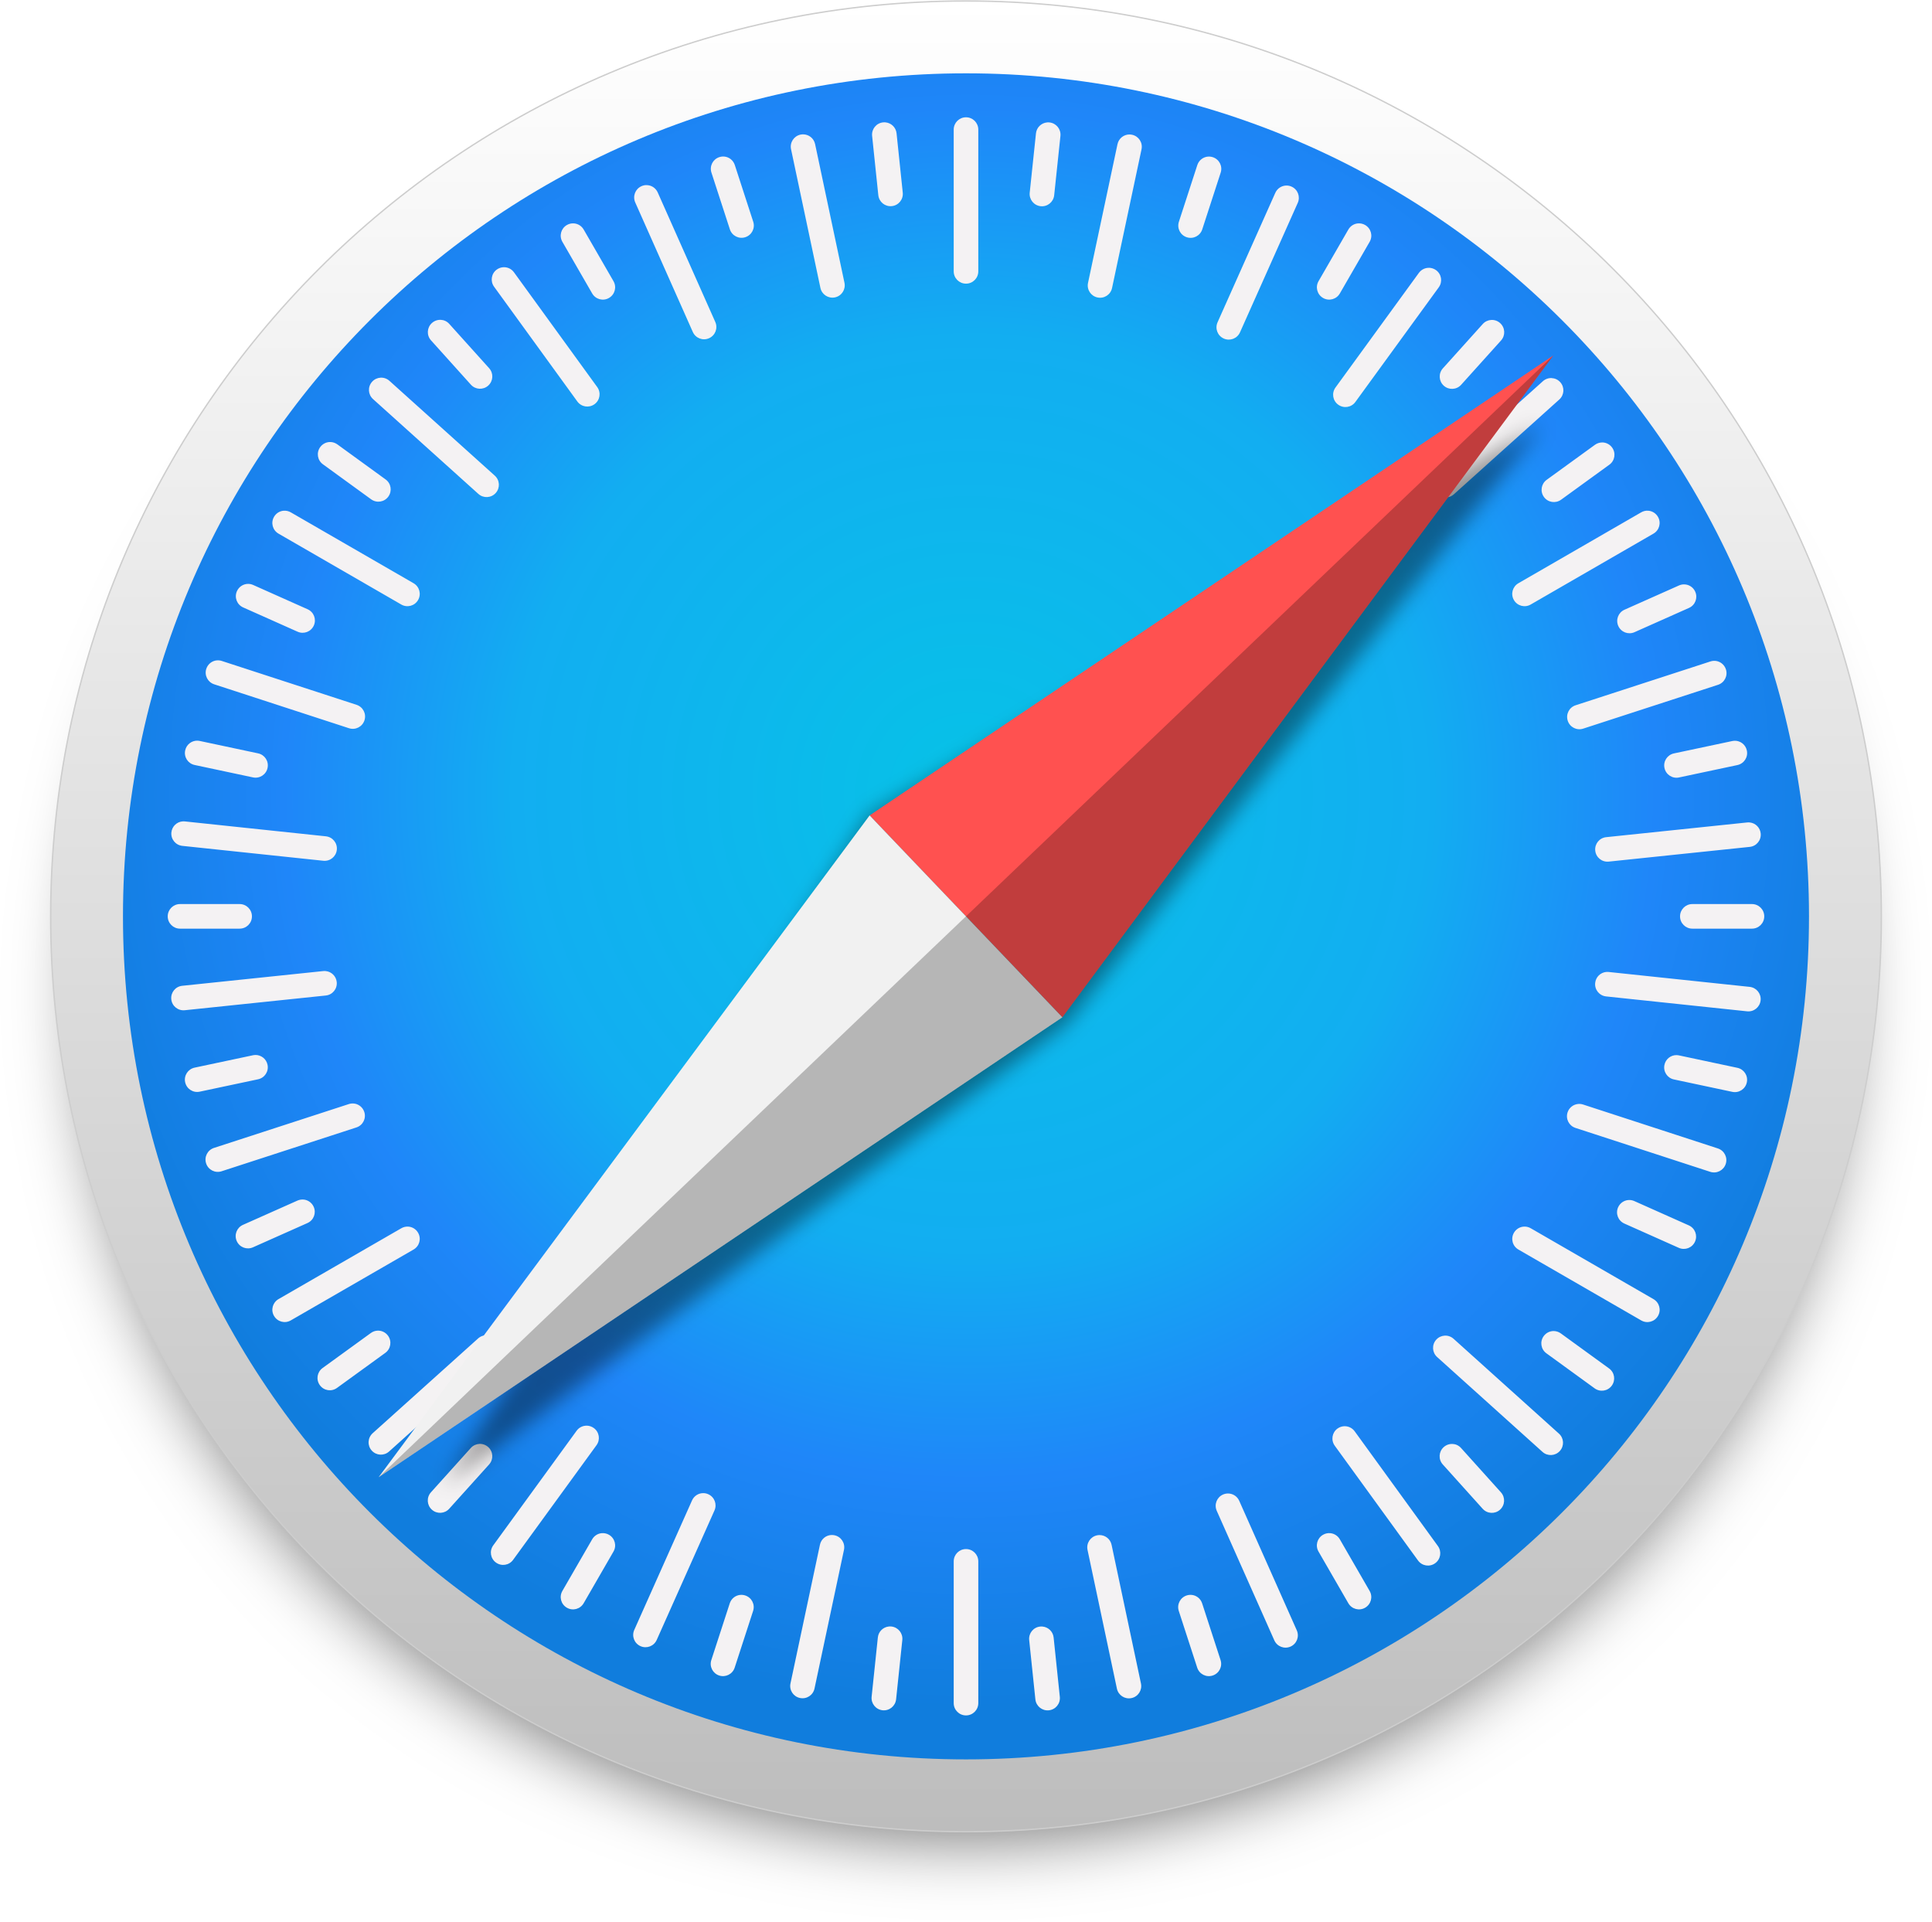
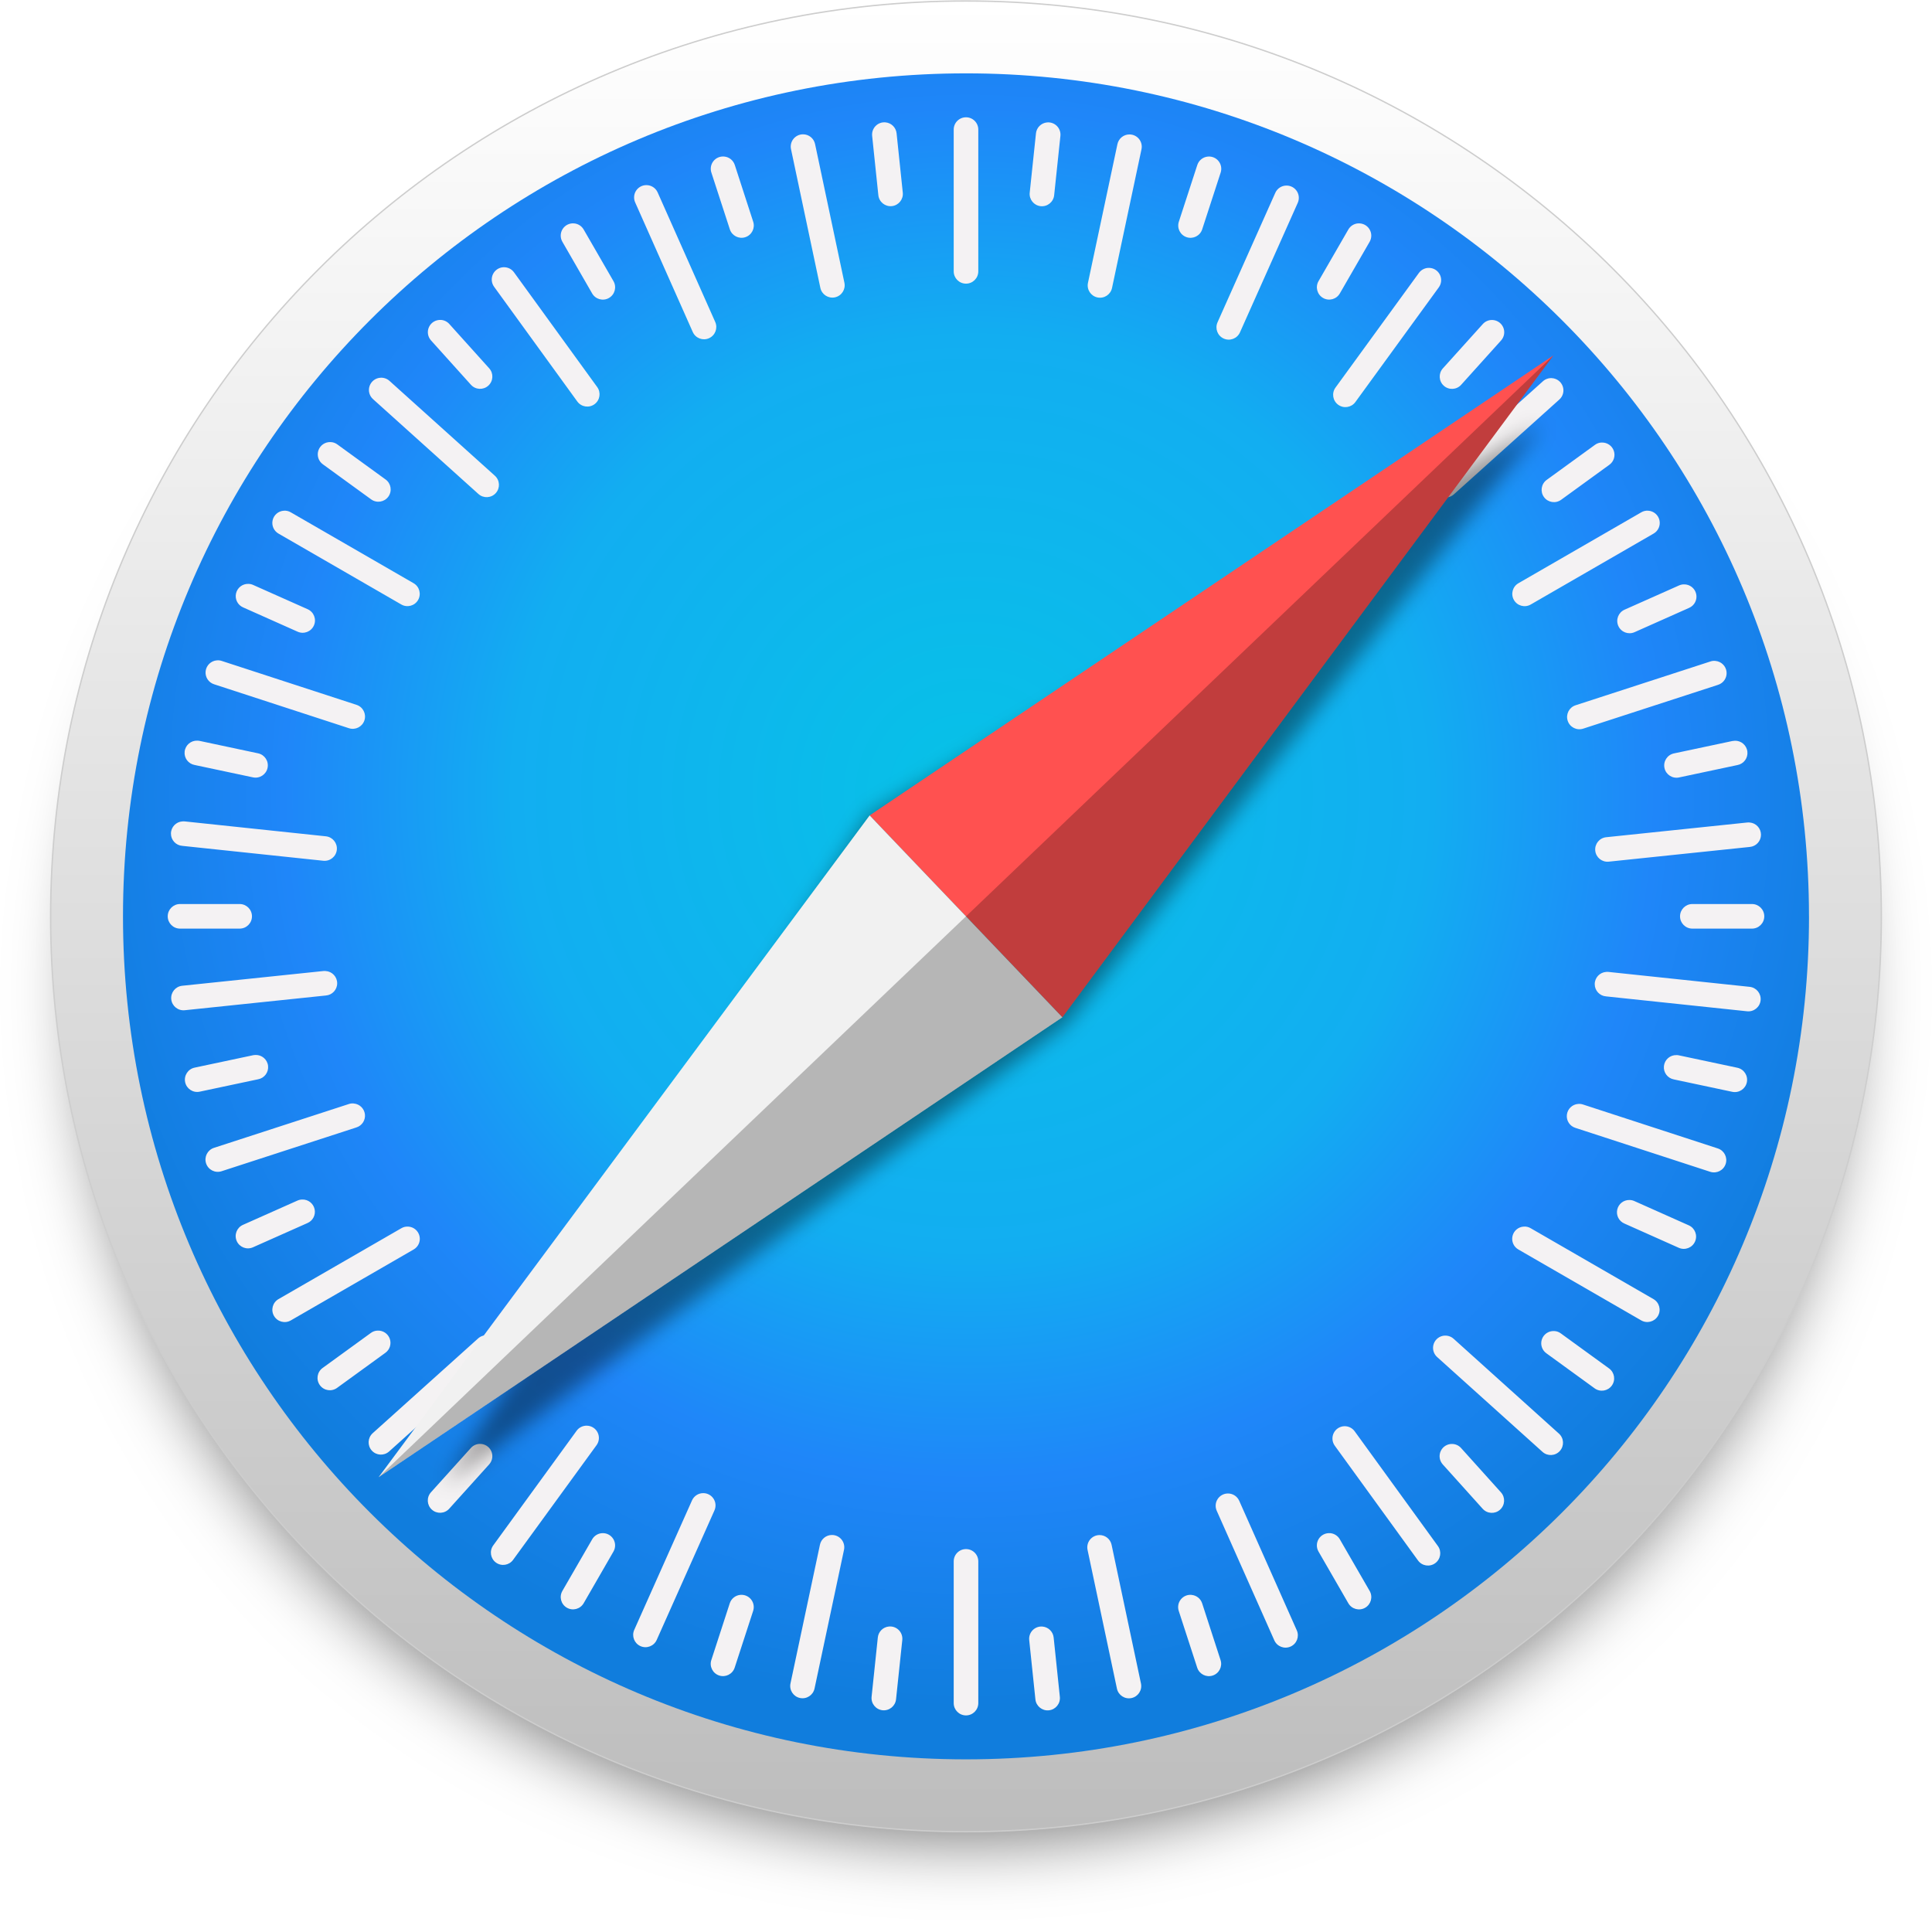
- <svg xmlns="http://www.w3.org/2000/svg" xmlns:xlink="http://www.w3.org/1999/xlink" width="66.166mm" height="65.804mm" viewBox="0 0 66.166 65.804">
+ <svg xmlns="http://www.w3.org/2000/svg" xmlns:xlink="http://www.w3.org/1999/xlink" width="250.076" height="248.707" viewBox="0 0 66.166 65.804">
  <defs>
    <linearGradient id="b">
      <stop offset="0" stop-color="#06c2e7" />
      <stop offset=".25" stop-color="#0db8ec" />
      <stop offset=".5" stop-color="#12aef1" />
      <stop offset=".75" stop-color="#1f86f9" />
      <stop offset="1" stop-color="#107ddd" />
    </linearGradient>
    <linearGradient id="a">
      <stop offset="0" stop-color="#bdbdbd" />
      <stop offset="1" stop-color="#fff" />
    </linearGradient>
-     <linearGradient xlink:href="#a" id="d" x1="412.975" x2="412.975" y1="237.608" y2="59.392" gradientTransform="translate(206.7902 159.7726) scale(.35154)" gradientUnits="userSpaceOnUse" />
+     <linearGradient xlink:href="#a" id="d" x1="412.975" x2="412.975" y1="237.608" y2="59.392" gradientTransform="translate(206.79 159.773)scale(.35154)" gradientUnits="userSpaceOnUse" />
    <filter id="f" width="1.042" height="1.045" x="-.021" y="-.022" color-interpolation-filters="sRGB">
      <feGaussianBlur stdDeviation=".958" />
    </filter>
    <filter id="c" width="1.096" height="1.096" x="-.048" y="-.048" color-interpolation-filters="sRGB">
      <feGaussianBlur stdDeviation="3.564" />
    </filter>
-     <radialGradient xlink:href="#b" id="e" cx="413.061" cy="136.818" r="82.125" fx="413.061" fy="136.818" gradientTransform="translate(194.5447 155.5804) scale(.38143)" gradientUnits="userSpaceOnUse" />
+     <radialGradient xlink:href="#b" id="e" cx="413.061" cy="136.818" r="82.125" fx="413.061" fy="136.818" gradientTransform="translate(194.545 155.58)scale(.38143)" gradientUnits="userSpaceOnUse" />
  </defs>
-   <path d="M502.083 148.5a89.108 89.108 0 0 1-89.108 89.108A89.108 89.108 0 0 1 323.867 148.5 89.108 89.108 0 0 1 412.975 59.392 89.108 89.108 0 0 1 502.083 148.5Z" filter="url(#c)" opacity=".53" paint-order="markers stroke fill" transform="matrix(.33865 0 0 .3261 -106.7696 -14.47833)" />
-   <path fill="url(#d)" stroke="#cdcdcd" stroke-linecap="round" stroke-linejoin="round" stroke-width=".093" d="M383.294 211.977a31.325 31.325 0 0 1-31.325 31.325 31.325 31.325 0 0 1-31.325-31.325 31.325 31.325 0 0 1 31.325-31.325 31.325 31.325 0 0 1 31.325 31.325z" paint-order="markers stroke fill" transform="translate(-318.8856 -180.595)" />
-   <path fill="url(#e)" d="M380.839 211.977a28.871 28.871 0 0 1-28.871 28.871 28.871 28.871 0 0 1-28.871-28.871 28.871 28.871 0 0 1 28.871-28.871 28.871 28.871 0 0 1 28.871 28.871z" paint-order="markers stroke fill" transform="translate(-318.8856 -180.595)" />
-   <path fill="#f4f2f3" d="M33.083 4.017c-.233 0-.421.188-.421.421V9.293c0 .233.188.421.421.421.233 0 .421-.188.421-.421V4.438c0-.233-.188-.421-.421-.421zm-2.754.174c-.028-.003-.057-.003-.086 0-.232.024-.399.23-.375.462l.212 2.031c.024.232.23.399.462.375.232-.024.399-.23.375-.462l-.212-2.031c-.021-.203-.182-.356-.377-.375zm5.527.002c-.195.019-.356.172-.377.375l-.214 2.031c-.024.232.143.438.375.463.232.024.438-.143.463-.375l.214-2.031c.024-.232-.143-.438-.375-.463-.029-.003-.058-.003-.085-.001zm-8.355.408c-.028 0-.057.003-.085.009-.228.048-.373.271-.325.499l1.006 4.75c.048.228.271.373.499.325.228-.048.373-.271.325-.499l-1.006-4.75c-.042-.2-.218-.335-.414-.334zm11.184.004c-.196-.002-.372.134-.414.334l-1.009 4.749c-.049.228.096.451.324.499.228.049.451-.096.499-.324l1.009-4.749c.049-.228-.096-.451-.324-.499-.029-.006-.057-.009-.085-.009zM24.801 5.362c-.054-.005-.111.001-.166.019-.222.072-.342.308-.27.53l.631 1.942c.072.222.309.342.53.27.222-.072.342-.309.27-.53l-.631-1.942c-.054-.166-.201-.276-.364-.29zm16.568.001c-.163.014-.31.123-.364.29l-.631 1.942c-.072.222.048.458.27.53.222.072.458-.048.53-.27l.631-1.942c.072-.222-.048-.458-.27-.53-.055-.018-.112-.024-.166-.019zm-19.237.976c-.055.001-.11.013-.163.037-.213.095-.308.342-.214.556l1.972 4.437c.095.213.342.308.556.214.213-.095.309-.342.214-.556l-1.972-4.437c-.071-.16-.228-.254-.392-.25zm21.937.015c-.164-.003-.321.09-.393.25l-1.978 4.434c-.095.213-0.0.461.213.556.213.095.461 0.0.556-.213L44.445 6.947c.095-.213 0-.461-.213-.556-.053-.024-.109-.036-.163-.037zM19.654 7.65c-.081-.006-.164.012-.24.056-.202.117-.271.373-.154.575l1.021 1.769c.117.202.373.271.575.154.202-.117.271-.373.154-.575L19.989 7.86c-.073-.126-.2-.2-.335-.21zm26.859 0c-.135.009-.262.084-.335.21l-1.021 1.769c-.117.202-.048.458.154.575.202.117.458.048.575-.154l1.021-1.769c.117-.202.048-.458-.154-.575-.076-.044-.159-.061-.24-.056zM17.247 9.151c-.081.003-.162.029-.233.08-.189.137-.23.399-.093.588l2.851 3.93c.137.189.399.23.588.094.189-.137.23-.399.093-.588l-2.851-3.93c-.086-.118-.22-.178-.355-.174zm31.701.021c-.135-.005-.269.056-.355.173l-2.856 3.926c-.137.189-.096.451.093.588.189.137.451.096.588-.093l2.856-3.926c.137-.189.096-.451-.093-.588-.071-.051-.152-.078-.233-.081zm-33.852 1.782c-.107-.006-.217.03-.304.108-.173.156-.187.421-.031.594l1.366 1.518c.156.173.421.187.594.031.173-.156.187-.421.031-.595l-1.366-1.518c-.078-.087-.183-.134-.291-.139zm35.976.003c-.107.006-.213.052-.291.139l-1.366 1.518c-.156.173-.142.439.031.595.173.156.438.142.594-.031l1.367-1.518c.156-.173.142-.439-.031-.595-.087-.078-.196-.114-.304-.108zm-38.037 1.977c-.107.006-.213.052-.291.139-.156.173-.142.438.031.594l3.608 3.248c.173.156.438.142.594-.031.156-.173.142-.438-.031-.594l-3.609-3.248c-.087-.078-.196-.114-.304-.108zm40.108.014c-.107-.006-.217.03-.304.108l-3.611 3.246c-.173.156-.188.421-.032.594.156.173.421.188.595.032l3.611-3.246c.173-.156.188-.421.032-.594-.078-.087-.183-.134-.291-.139zm-41.822 2.19c-.135-.005-.269.056-.355.174-.137.189-.096.451.093.588l1.652 1.2c.189.137.451.096.588-.093.137-.189.096-.451-.093-.588l-1.652-1.2c-.071-.051-.152-.078-.233-.081zm43.535.015c-.081.003-.162.029-.233.08l-1.653 1.199c-.189.137-.231.399-.094.588.137.189.399.23.588.093l1.653-1.199c.189-.137.23-.399.093-.588-.086-.118-.22-.178-.355-.174zM9.719 17.49c-.135.009-.262.084-.335.21-.117.202-.048.458.154.575l4.205 2.428c.202.117.458.048.575-.154.117-.202.048-.458-.154-.575l-4.205-2.428c-.076-.044-.159-.061-.24-.056zm46.727 0c-.081-.006-.164.012-.24.056l-4.205 2.428c-.202.117-.271.373-.154.575.117.202.373.271.575.154l4.205-2.428c.202-.117.271-.373.154-.575-.073-.126-.2-.2-.335-.21zm-47.939 2.506c-.164-.004-.321.09-.393.25-.095.213-0.0.461.213.556l1.865.832c.213.095.461 0.0.556-.213.095-.213-0-.461-.213-.556l-1.865-.832c-.053-.024-.109-.036-.163-.037zm49.158.017c-.055.001-.11.013-.164.037l-1.866.831c-.213.095-.308.343-.213.556.095.213.343.308.556.213l1.866-.831c.213-.095.308-.343.213-.556-.071-.16-.228-.253-.392-.25zM7.429 22.615c-.163.014-.31.123-.364.289-.072.222.048.458.27.531l4.616 1.504c.222.072.458-.048.531-.27.072-.222-.048-.458-.27-.531L7.595 22.635c-.055-.018-.112-.024-.166-.019zm51.315.018c-.054-.005-.111.001-.166.019l-4.617 1.501c-.222.072-.342.309-.27.53.072.222.309.342.53.27l4.617-1.501c.222-.072.342-.309.27-.53-.054-.166-.201-.276-.364-.29zM6.756 25.365c-.196-.002-.372.134-.414.334-.049.228.096.451.324.499l1.998.425c.228.049.451-.096.499-.324.049-.228-.096-.451-.324-.499l-1.998-.425c-.029-.006-.057-.009-.085-.009zm52.655.004c-.028 0-.056.004-.085.009l-1.998.424c-.228.049-.373.271-.324.499.049.228.271.373.499.324l1.998-.424c.228-.049.373-.271.324-.499-.042-.2-.218-.335-.414-.334zM6.247 28.13c-.195.019-.356.172-.377.375-.025.232.142.438.374.463l4.828.51c.232.025.438-.142.463-.374.025-.232-.142-.438-.374-.463l-4.828-.51c-.029-.003-.058-.003-.085-0zm53.676.036c-.028-.003-.057-.003-.086 0l-4.829.504c-.232.024-.399.23-.375.462.024.232.23.399.462.375l4.829-.504c.232-.024.399-.23.375-.462-.021-.203-.182-.356-.377-.375zM6.165 30.961c-.233 0-.421.188-.421.421 0 .233.188.421.421.421h2.042c.233 0 .421-.188.421-.421 0-.233-.188-.421-.421-.421zm51.793 0c-.233 0-.421.188-.421.421 0.0.233.188.421.421.421h2.042c.233 0 .421-.188.421-.421 0-.233-.188-.421-.421-.421zM11.155 33.256c-.028-.003-.056-.003-.085 0l-4.829.504c-.232.024-.399.23-.375.462.024.232.23.399.462.375l4.829-.504c.232-.024.399-.23.375-.462-.021-.203-.182-.356-.377-.375zm43.853.03c-.195.019-.356.172-.377.375-.025.232.142.438.374.463l4.828.51c.232.025.438-.143.463-.374.025-.232-.143-.438-.374-.463l-4.828-.51c-.029-.003-.058-.003-.086-0zm-46.26 2.844c-.028 0-.057.003-.085.009l-1.998.424c-.228.049-.373.271-.324.499.049.228.271.373.499.324l1.998-.424c.228-.049.373-.271.324-.499-.042-.2-.218-.335-.414-.334zm48.669.004c-.196-.002-.372.134-.414.334-.049.228.096.451.324.499l1.998.425c.228.049.451-.096.499-.324.049-.228-.096-.451-.324-.499l-1.998-.425c-.029-.006-.057-.009-.085-.009zm-45.305 1.658c-.054-.005-.111.001-.166.019L7.329 39.312c-.222.072-.342.309-.27.53.072.222.309.342.53.27l4.617-1.501c.222-.072.342-.309.27-.53-.054-.166-.201-.276-.364-.29zm41.937.015c-.163.014-.31.123-.364.289-.072.222.048.458.27.531l4.616 1.504c.222.072.458-.048.531-.27.072-.222-.048-.458-.27-.531l-4.616-1.504c-.055-.018-.112-.024-.166-.019zm-43.699 3.273c-.055.001-.11.013-.163.036l-1.866.831c-.213.095-.308.343-.213.556.095.213.343.308.556.213l1.866-.831c.213-.095.308-.343.213-.556-.071-.16-.228-.253-.392-.25zm45.459.016c-.164-.004-.321.09-.393.25-.095.213-0.0.461.213.556l1.865.832c.213.095.461 0.0.556-.213.095-.213 0-.461-.213-.556l-1.865-.832c-.053-.024-.109-.036-.163-.037zm-41.826.912c-.081-.006-.164.012-.24.056L9.538 44.49c-.202.117-.271.373-.154.575.117.202.373.271.575.154l4.205-2.427c.202-.117.271-.373.154-.575-.073-.126-.2-.2-.335-.21zm38.2 0c-.135.009-.262.084-.335.21-.117.202-.048.459.154.575l4.205 2.427c.202.117.459.048.575-.154.117-.202.048-.458-.154-.575l-4.205-2.428c-.076-.044-.159-.061-.24-.056zm-39.249 3.562c-.081.003-.162.029-.233.081l-1.653 1.199c-.189.137-.231.399-.094.588.137.189.399.231.588.093l1.653-1.199c.189-.137.231-.399.094-.588-.086-.118-.22-.179-.355-.174zm40.288.014c-.135-.005-.269.056-.355.174-.137.189-.096.451.093.588l1.652 1.2c.189.137.451.096.588-.093.137-.189.096-.451-.093-.588l-1.652-1.2c-.071-.051-.152-.078-.233-.081zm-36.544.145c-.107-.006-.217.03-.304.108l-3.611 3.246c-.173.156-.188.421-.032.594.156.173.421.188.594.032l3.611-3.246c.173-.156.188-.421.032-.594-.078-.087-.183-.134-.291-.139zm32.8.012c-.107.006-.213.052-.291.139-.156.173-.142.438.031.594l3.608 3.248c.173.156.439.142.595-.031.156-.173.142-.438-.031-.594l-3.609-3.248c-.087-.078-.196-.114-.304-.108zm-29.375 3.084c-.135-.005-.27.055-.355.173l-2.856 3.926c-.137.189-.096.451.093.588.189.137.451.096.588-.093l2.856-3.926c.137-.189.096-.451-.093-.588-.071-.051-.152-.078-.233-.081zm25.936.018c-.081.003-.162.029-.233.08-.189.137-.23.399-.094.588l2.851 3.93c.137.189.399.231.588.094.189-.137.23-.399.094-.588l-2.851-3.93c-.086-.118-.22-.178-.355-.174zm-29.623.606c-.107.006-.213.052-.291.139l-1.366 1.518c-.156.173-.142.439.031.595.173.156.438.142.594-.031l1.367-1.518c.156-.173.142-.439-.031-.595-.087-.078-.196-.114-.304-.108zm33.331.002c-.107-.006-.217.03-.304.108-.173.156-.187.421-.031.594l1.366 1.518c.156.173.421.187.594.031.173-.156.187-.421.031-.595l-1.366-1.518c-.078-.087-.183-.134-.291-.139zm-25.655 1.684c-.164-.004-.321.09-.392.25l-1.978 4.434c-.095.213-0.0.461.213.556.213.095.461 0.0.556-.213l1.978-4.434c.095-.213 0-.461-.213-.556-.053-.024-.109-.036-.163-.037zm17.956.012c-.055.001-.11.013-.164.036-.213.095-.308.342-.214.556l1.972 4.437c.095.213.343.308.556.214.213-.095.308-.342.214-.556l-1.972-4.437c-.071-.16-.228-.253-.392-.25zM20.616 52.505c-.135.009-.262.084-.335.21l-1.021 1.769c-.117.202-.048.458.154.575.202.117.458.048.575-.154l1.021-1.769c.117-.202.048-.458-.154-.575-.076-.044-.159-.061-.24-.056zm24.934 0c-.081-.006-.164.012-.24.056-.202.117-.271.373-.154.575l1.021 1.769c.117.202.373.271.575.154.202-.117.271-.373.154-.575l-1.021-1.769c-.073-.126-.2-.2-.335-.21zm-17.055.063c-.196-.002-.372.134-.414.334l-1.009 4.749c-.049.228.096.451.324.499.228.049.451-.096.499-.324l1.009-4.749c.049-.228-.096-.451-.324-.499-.029-.006-.057-.009-.085-.009zm9.16.003c-.028 0-.056.003-.085.009-.228.048-.373.271-.325.499l1.006 4.75c.048.228.271.373.499.325.228-.048.373-.271.325-.499l-1.006-4.75c-.042-.2-.218-.335-.414-.334zm-4.572.479c-.233 0-.421.188-.421.421v4.855c0 .233.188.421.421.421.233 0 .421-.188.421-.421v-4.855c0-.233-.188-.421-.421-.421zm-7.727 1.569c-.163.014-.31.123-.364.29l-.631 1.942c-.072.222.048.458.27.53.222.072.458-.049.53-.27l.631-1.942c.072-.222-.048-.458-.27-.53-.055-.018-.112-.024-.166-.019zm15.45.001c-.054-.005-.111.001-.166.019-.222.072-.342.309-.27.53l.631 1.942c.072.222.309.342.53.27.222-.072.342-.308.27-.53l-.631-1.942c-.054-.166-.201-.276-.364-.29zm-10.365 1.082c-.195.019-.356.172-.377.375l-.213 2.031c-.024.232.143.438.375.463.232.024.438-.143.463-.375l.213-2.031c.024-.232-.143-.438-.375-.463-.029-.003-.058-.003-.085-0zm5.267.002c-.028-.003-.057-.003-.086 0-.232.024-.399.23-.375.462l.212 2.031c.024.232.23.399.462.375.232-.024.399-.23.375-.462l-.212-2.031c-.021-.203-.182-.356-.377-.375z" paint-order="markers stroke fill" />
-   <path d="m469.096 100.607-65.51 38.061-41.42 65.207 60.594-44.881z" filter="url(#f)" opacity=".409" paint-order="markers stroke fill" transform="translate(-112.0954 -20.8224) scale(.35154)" />
-   <path fill="#ff5150" d="m36.383 34.838-6.601-6.913 23.416-15.752z" paint-order="markers stroke fill" />
-   <path fill="#f1f1f1" d="m36.383 34.838-6.601-6.913-16.815 22.665z" paint-order="markers stroke fill" />
-   <path d="m12.967 50.59 23.416-15.752 16.815-22.665z" opacity=".243" />
+   <path d="M502.083 148.5a89.11 89.11 0 0 1-89.108 89.108 89.11 89.11 0 0 1-89.108-89.108 89.11 89.11 0 0 1 89.108-89.108 89.11 89.11 0 0 1 89.108 89.108" filter="url(#c)" opacity=".53" paint-order="markers stroke fill" transform="matrix(.33865 0 0 .3261 -106.77 -14.478)" />
+   <path fill="url(#d)" stroke="#cdcdcd" stroke-linecap="round" stroke-linejoin="round" stroke-width=".093" d="M383.294 211.977a31.325 31.325 0 0 1-31.325 31.325 31.325 31.325 0 0 1-31.326-31.325 31.325 31.325 0 0 1 31.326-31.325 31.325 31.325 0 0 1 31.325 31.325" paint-order="markers stroke fill" transform="translate(-318.886 -180.595)" />
+   <path fill="url(#e)" d="M380.84 211.977a28.87 28.87 0 0 1-28.871 28.87 28.87 28.87 0 0 1-28.871-28.87 28.87 28.87 0 0 1 28.87-28.87 28.87 28.87 0 0 1 28.871 28.87" paint-order="markers stroke fill" transform="translate(-318.886 -180.595)" />
+   <path fill="#f4f2f3" d="M33.083 4.017a.42.42 0 0 0-.421.42v4.856a.42.42 0 1 0 .842 0V4.438a.42.42 0 0 0-.421-.421m-2.754.174a.42.42 0 0 0-.46.463l.212 2.03a.42.42 0 1 0 .837-.087l-.212-2.03a.42.42 0 0 0-.377-.376m5.527.002a.42.42 0 0 0-.377.375l-.214 2.03a.42.42 0 1 0 .837.089l.214-2.031a.42.42 0 0 0-.46-.463M27.5 4.6a.42.42 0 0 0-.41.508l1.005 4.75a.42.42 0 1 0 .824-.174l-1.005-4.75A.42.42 0 0 0 27.5 4.6m11.183.004a.42.42 0 0 0-.414.333l-1.009 4.75a.42.42 0 1 0 .824.175l1.009-4.75a.42.42 0 0 0-.41-.508M24.8 5.361a.42.42 0 0 0-.437.55l.632 1.942a.42.42 0 1 0 .8-.26l-.63-1.942a.42.42 0 0 0-.365-.29m16.568.001a.42.42 0 0 0-.364.29l-.632 1.942a.42.42 0 1 0 .8.26l.632-1.942a.42.42 0 0 0-.436-.55M22.13 6.34a.42.42 0 0 0-.377.592l1.972 4.437a.42.42 0 1 0 .77-.342L22.523 6.59a.42.42 0 0 0-.393-.25m21.937.015a.42.42 0 0 0-.392.25l-1.978 4.434a.42.42 0 1 0 .769.343l1.978-4.434a.42.42 0 0 0-.377-.593M19.654 7.65a.42.42 0 0 0-.394.63l1.02 1.77a.42.42 0 1 0 .73-.421L19.989 7.86a.42.42 0 0 0-.335-.21m26.858 0a.42.42 0 0 0-.335.21l-1.021 1.769a.42.42 0 1 0 .73.42l1.02-1.768a.42.42 0 0 0-.394-.63m-29.265 1.5a.422.422 0 0 0-.326.669l2.85 3.93a.42.42 0 1 0 .682-.494l-2.85-3.93a.42.42 0 0 0-.356-.174m31.702.022a.42.42 0 0 0-.356.174l-2.856 3.926a.42.42 0 1 0 .681.495l2.856-3.926a.42.42 0 0 0-.325-.669m-33.852 1.783a.42.42 0 0 0-.335.702l1.366 1.518a.42.42 0 1 0 .626-.563l-1.366-1.518a.42.42 0 0 0-.291-.14m35.975.003a.42.42 0 0 0-.29.139l-1.367 1.517a.42.42 0 1 0 .625.564l1.367-1.518a.42.42 0 0 0-.335-.702m-38.037 1.977a.42.42 0 0 0-.26.733l3.61 3.249a.42.42 0 1 0 .563-.626l-3.609-3.248a.42.42 0 0 0-.304-.108m40.109.014a.42.42 0 0 0-.304.108l-3.61 3.245a.42.42 0 1 0 .562.626l3.61-3.245a.42.42 0 0 0-.258-.734m-41.823 2.19a.42.42 0 0 0-.262.762l1.652 1.2a.42.42 0 1 0 .495-.681l-1.652-1.2a.4.4 0 0 0-.233-.081m43.535.015a.4.4 0 0 0-.233.08l-1.653 1.2a.42.42 0 1 0 .495.681l1.653-1.2a.42.42 0 0 0-.262-.76M9.72 17.49a.42.42 0 0 0-.18.785l4.204 2.427a.42.42 0 1 0 .42-.729L9.96 17.546a.4.4 0 0 0-.24-.056m46.728 0a.4.4 0 0 0-.24.056l-4.205 2.427a.42.42 0 1 0 .42.73l4.206-2.428a.42.42 0 0 0-.181-.785m-47.94 2.506a.42.42 0 0 0-.18.806l1.866.832a.42.42 0 1 0 .343-.77l-1.866-.831a.4.4 0 0 0-.163-.037m49.158.017a.4.4 0 0 0-.164.037l-1.865.83a.42.42 0 1 0 .342.77l1.866-.831a.42.42 0 0 0-.179-.806M7.429 22.615a.42.42 0 0 0-.094.82l4.615 1.504a.42.42 0 1 0 .261-.8l-4.616-1.504a.4.4 0 0 0-.166-.02m51.314.018a.4.4 0 0 0-.166.02l-4.617 1.5a.42.42 0 1 0 .26.801l4.617-1.5a.42.42 0 0 0-.094-.82M6.756 25.365a.42.42 0 0 0-.09.833l1.998.424a.42.42 0 1 0 .175-.823l-1.998-.425a.4.4 0 0 0-.085-.009m52.655.004-.085.009-1.998.424a.42.42 0 1 0 .175.823l1.998-.424a.42.42 0 0 0-.09-.833zM6.247 28.13a.42.42 0 0 0-.003.838l4.828.51a.42.42 0 1 0 .089-.837l-4.829-.51a.4.4 0 0 0-.085 0m53.676.037a.4.4 0 0 0-.085 0l-4.83.504a.42.42 0 1 0 .088.837l4.83-.504a.42.42 0 0 0-.003-.837M6.165 30.96a.42.42 0 1 0 0 .842h2.043a.42.42 0 1 0 0-.842zm51.793 0a.42.42 0 1 0 0 .842h2.043a.42.42 0 1 0 0-.842zm-46.803 2.295a.4.4 0 0 0-.085 0l-4.83.504a.42.42 0 1 0 .088.838l4.83-.504a.42.42 0 0 0-.003-.838m43.853.03a.42.42 0 0 0-.003.838l4.828.51a.42.42 0 1 0 .089-.837l-4.828-.51a.4.4 0 0 0-.086-.001M8.748 36.13a.4.4 0 0 0-.085.009l-1.998.424a.42.42 0 1 0 .175.823l1.998-.424a.42.42 0 0 0-.09-.833zm48.67.004a.42.42 0 0 0-.09.833l1.997.424a.42.42 0 1 0 .175-.824l-1.998-.424a.4.4 0 0 0-.085-.01zM12.111 37.79a.4.4 0 0 0-.166.02l-4.617 1.5a.42.42 0 1 0 .26.801l4.617-1.5a.42.42 0 0 0-.094-.82m41.937.015a.42.42 0 0 0-.094.82l4.616 1.504a.42.42 0 1 0 .26-.8l-4.615-1.504a.4.4 0 0 0-.167-.02M10.35 41.08a.4.4 0 0 0-.163.036l-1.866.831a.42.42 0 1 0 .342.769l1.866-.83a.42.42 0 0 0-.179-.806m45.459.016a.42.42 0 0 0-.18.805l1.865.832a.42.42 0 1 0 .343-.769l-1.865-.832a.4.4 0 0 0-.163-.036m-41.826.912a.4.4 0 0 0-.24.056L9.538 44.49a.42.42 0 1 0 .421.73l4.205-2.428a.42.42 0 0 0-.181-.785m38.2 0a.42.42 0 0 0-.181.785l4.205 2.427a.42.42 0 1 0 .42-.729l-4.204-2.427a.4.4 0 0 0-.24-.056m-39.249 3.562a.4.4 0 0 0-.233.08l-1.653 1.2a.42.42 0 1 0 .495.682l1.653-1.2a.42.42 0 0 0-.262-.762m40.288.015a.42.42 0 0 0-.262.762l1.652 1.2a.42.42 0 1 0 .495-.681l-1.652-1.2a.4.4 0 0 0-.233-.081m-36.544.145a.42.42 0 0 0-.304.108l-3.61 3.245a.42.42 0 1 0 .562.626l3.61-3.245a.42.42 0 0 0-.258-.734m32.8.011a.421.421 0 0 0-.26.734l3.609 3.248a.42.42 0 1 0 .563-.625l-3.608-3.249a.42.42 0 0 0-.304-.107m-29.375 3.084a.42.42 0 0 0-.355.173l-2.856 3.927a.42.42 0 1 0 .68.495l2.857-3.926a.42.42 0 0 0-.326-.669m25.936.018a.421.421 0 0 0-.326.668l2.85 3.93a.42.42 0 1 0 .682-.494l-2.851-3.93a.42.42 0 0 0-.355-.174m-29.623.606a.42.42 0 0 0-.29.14l-1.367 1.517a.42.42 0 1 0 .625.563l1.367-1.517a.42.42 0 0 0-.335-.703m33.331.002a.42.42 0 0 0-.335.702l1.366 1.518a.42.42 0 1 0 .626-.563l-1.366-1.518a.42.42 0 0 0-.291-.139m-25.655 1.684a.42.42 0 0 0-.393.25l-1.978 4.433a.42.42 0 1 0 .77.343l1.977-4.434a.42.42 0 0 0-.376-.592m17.955.012a.42.42 0 0 0-.377.592l1.972 4.437a.42.42 0 1 0 .77-.342l-1.972-4.437a.42.42 0 0 0-.393-.25m-21.431 1.359a.42.42 0 0 0-.335.21l-1.021 1.768a.42.42 0 1 0 .729.421l1.02-1.769a.42.42 0 0 0-.393-.63m24.934 0a.42.42 0 0 0-.394.63l1.021 1.77a.42.42 0 1 0 .73-.422l-1.022-1.769a.42.42 0 0 0-.335-.21m-17.054.063a.42.42 0 0 0-.415.334l-1.009 4.749a.42.42 0 1 0 .824.175l1.009-4.75a.42.42 0 0 0-.41-.508zm9.16.003a.42.42 0 0 0-.41.508l1.006 4.75a.42.42 0 1 0 .823-.175l-1.006-4.75a.42.42 0 0 0-.414-.333zm-4.573.48a.42.42 0 0 0-.421.42v4.855a.42.42 0 1 0 .842 0v-4.855a.42.42 0 0 0-.421-.42m-7.727 1.568a.42.42 0 0 0-.364.29l-.631 1.942a.42.42 0 1 0 .8.26l.632-1.942a.42.42 0 0 0-.437-.55m15.45 0a.42.42 0 0 0-.437.55l.632 1.943a.42.42 0 1 0 .8-.26l-.63-1.942a.42.42 0 0 0-.365-.29m-10.365 1.083a.42.42 0 0 0-.378.375l-.213 2.03a.42.42 0 1 0 .837.088l.214-2.03a.42.42 0 0 0-.46-.463m5.267.002a.42.42 0 0 0-.46.463l.212 2.03a.42.42 0 1 0 .837-.088l-.212-2.03a.42.42 0 0 0-.377-.375" paint-order="markers stroke fill" />
+   <path d="m469.096 100.607-65.51 38.061-41.42 65.207 60.595-44.882z" filter="url(#f)" opacity=".409" paint-order="markers stroke fill" transform="translate(-112.095 -20.822)scale(.35154)" />
+   <path fill="#ff5150" d="m36.383 34.838-6.6-6.913 23.416-15.752z" paint-order="markers stroke fill" />
+   <path fill="#f1f1f1" d="m36.383 34.838-6.6-6.913L12.966 50.59z" paint-order="markers stroke fill" />
+   <path d="m12.967 50.59 23.416-15.752L53.2 12.173z" opacity=".243" />
</svg>
